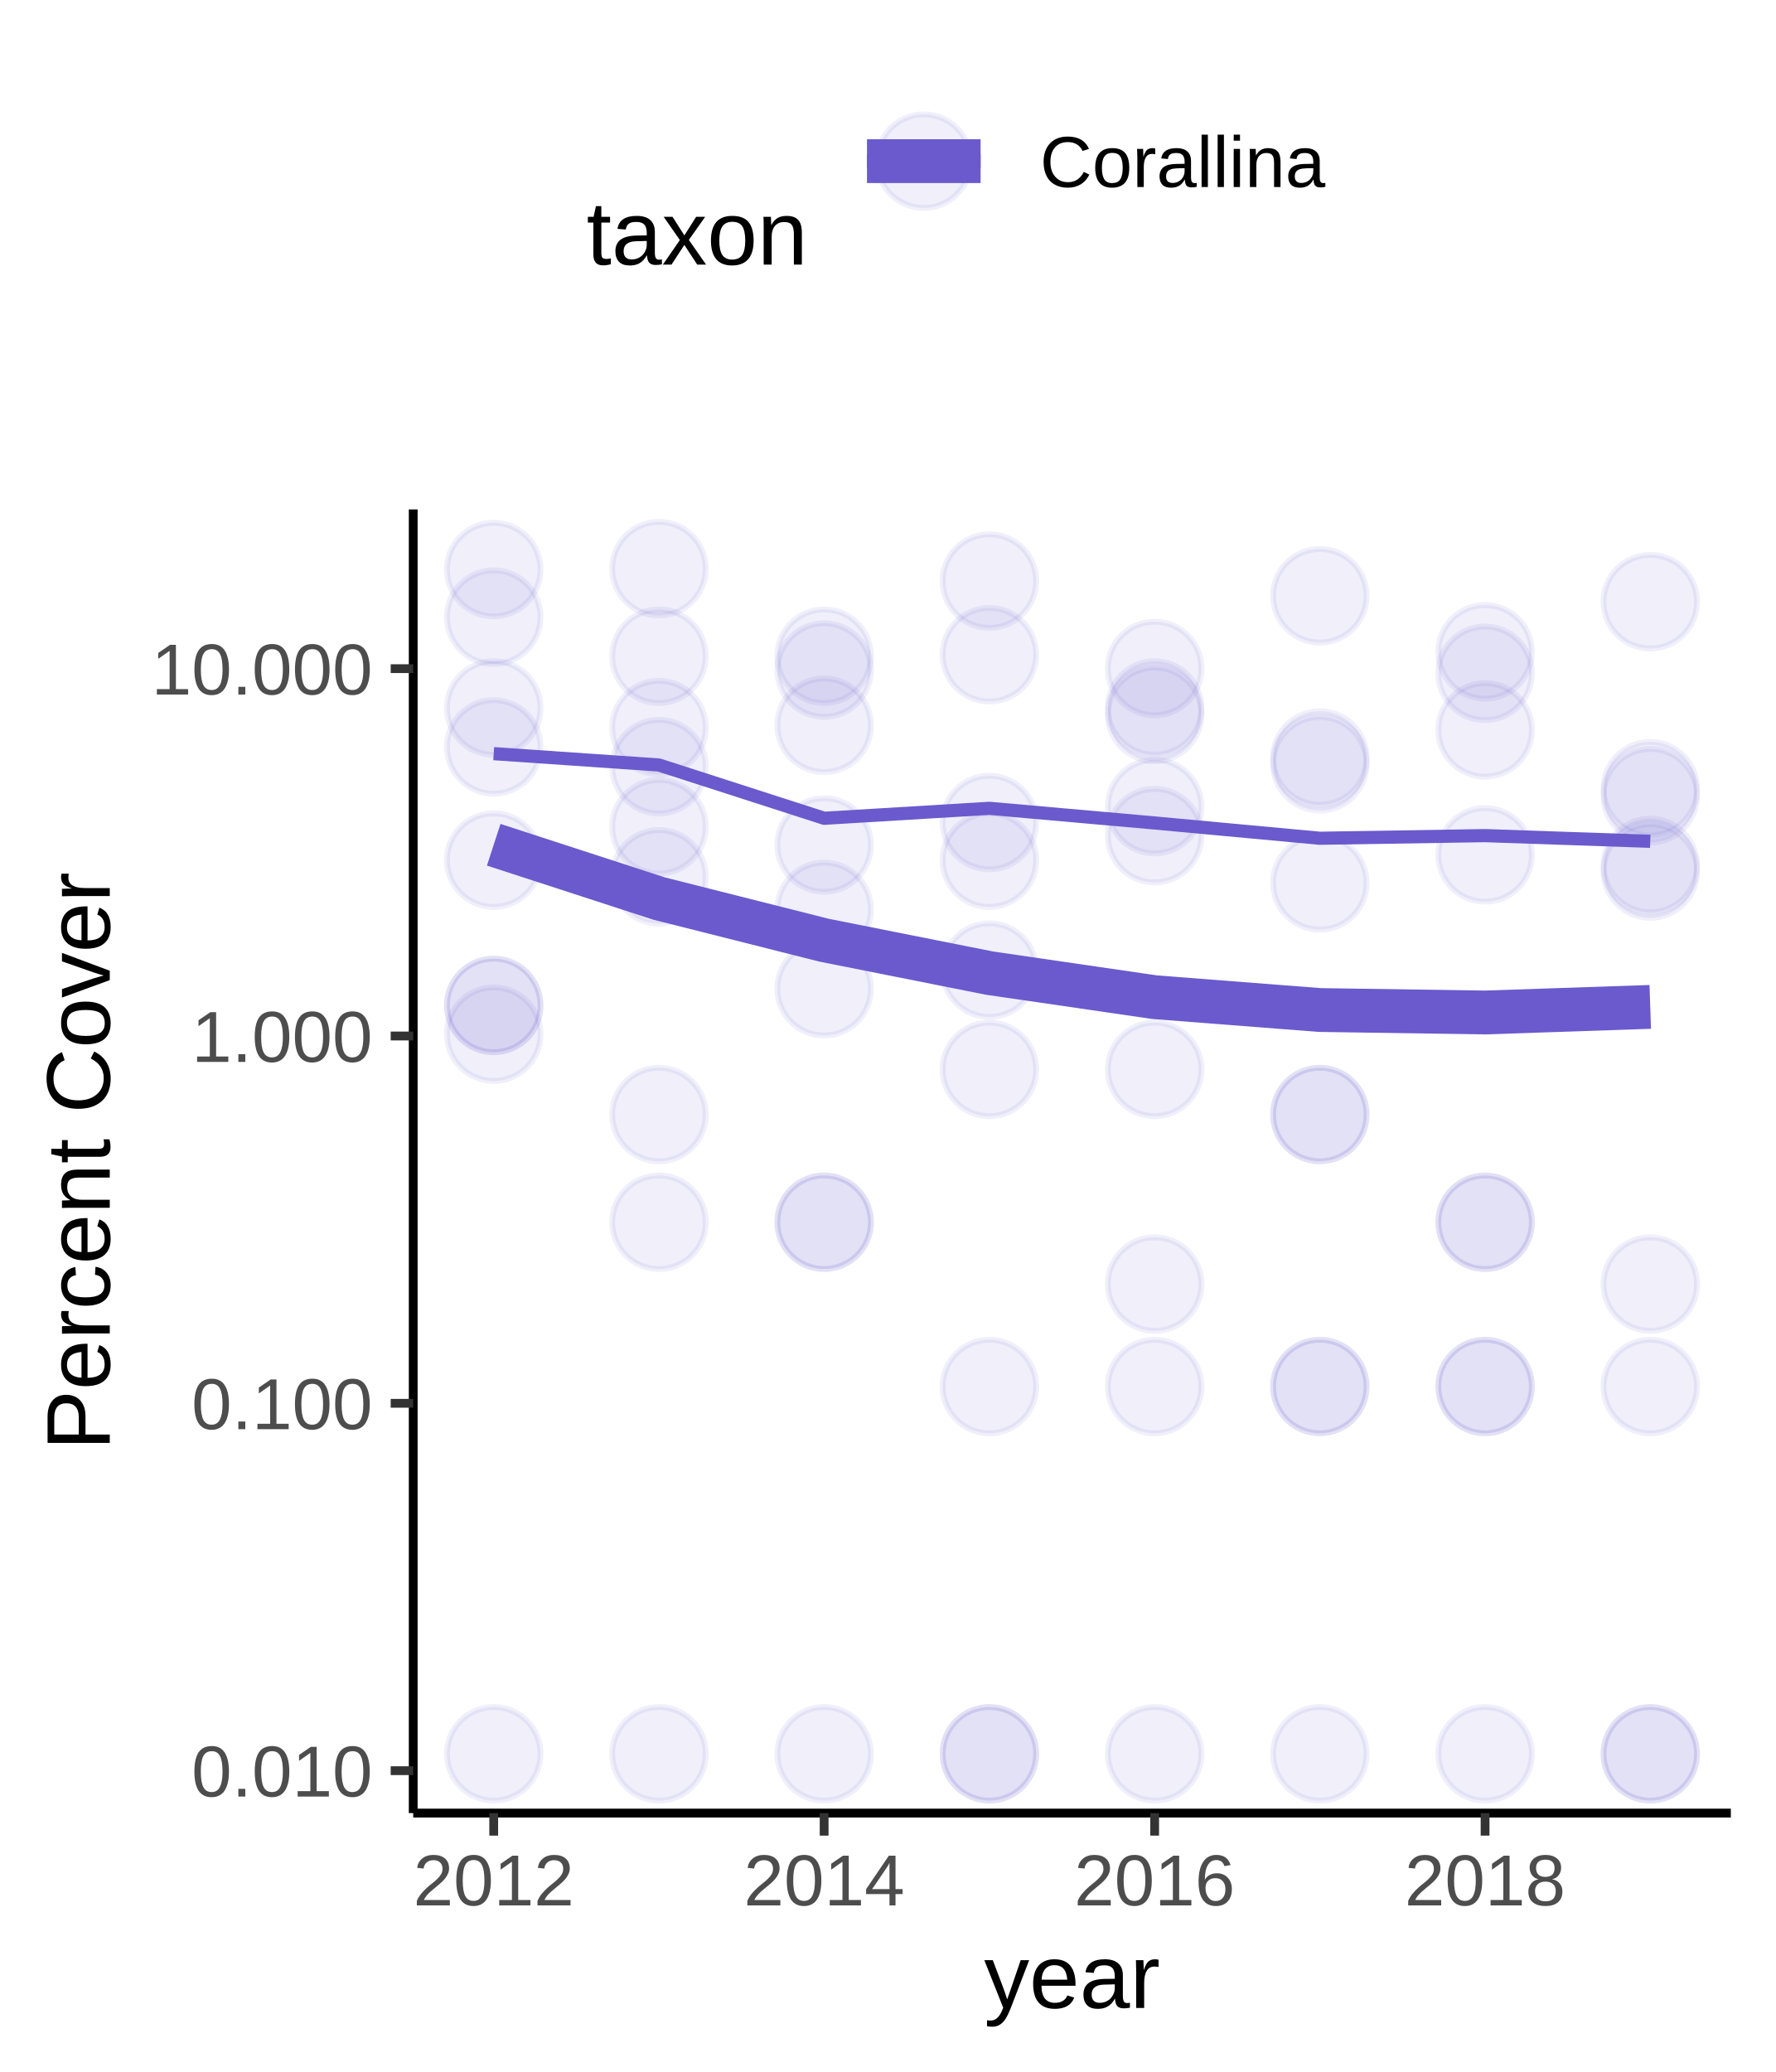
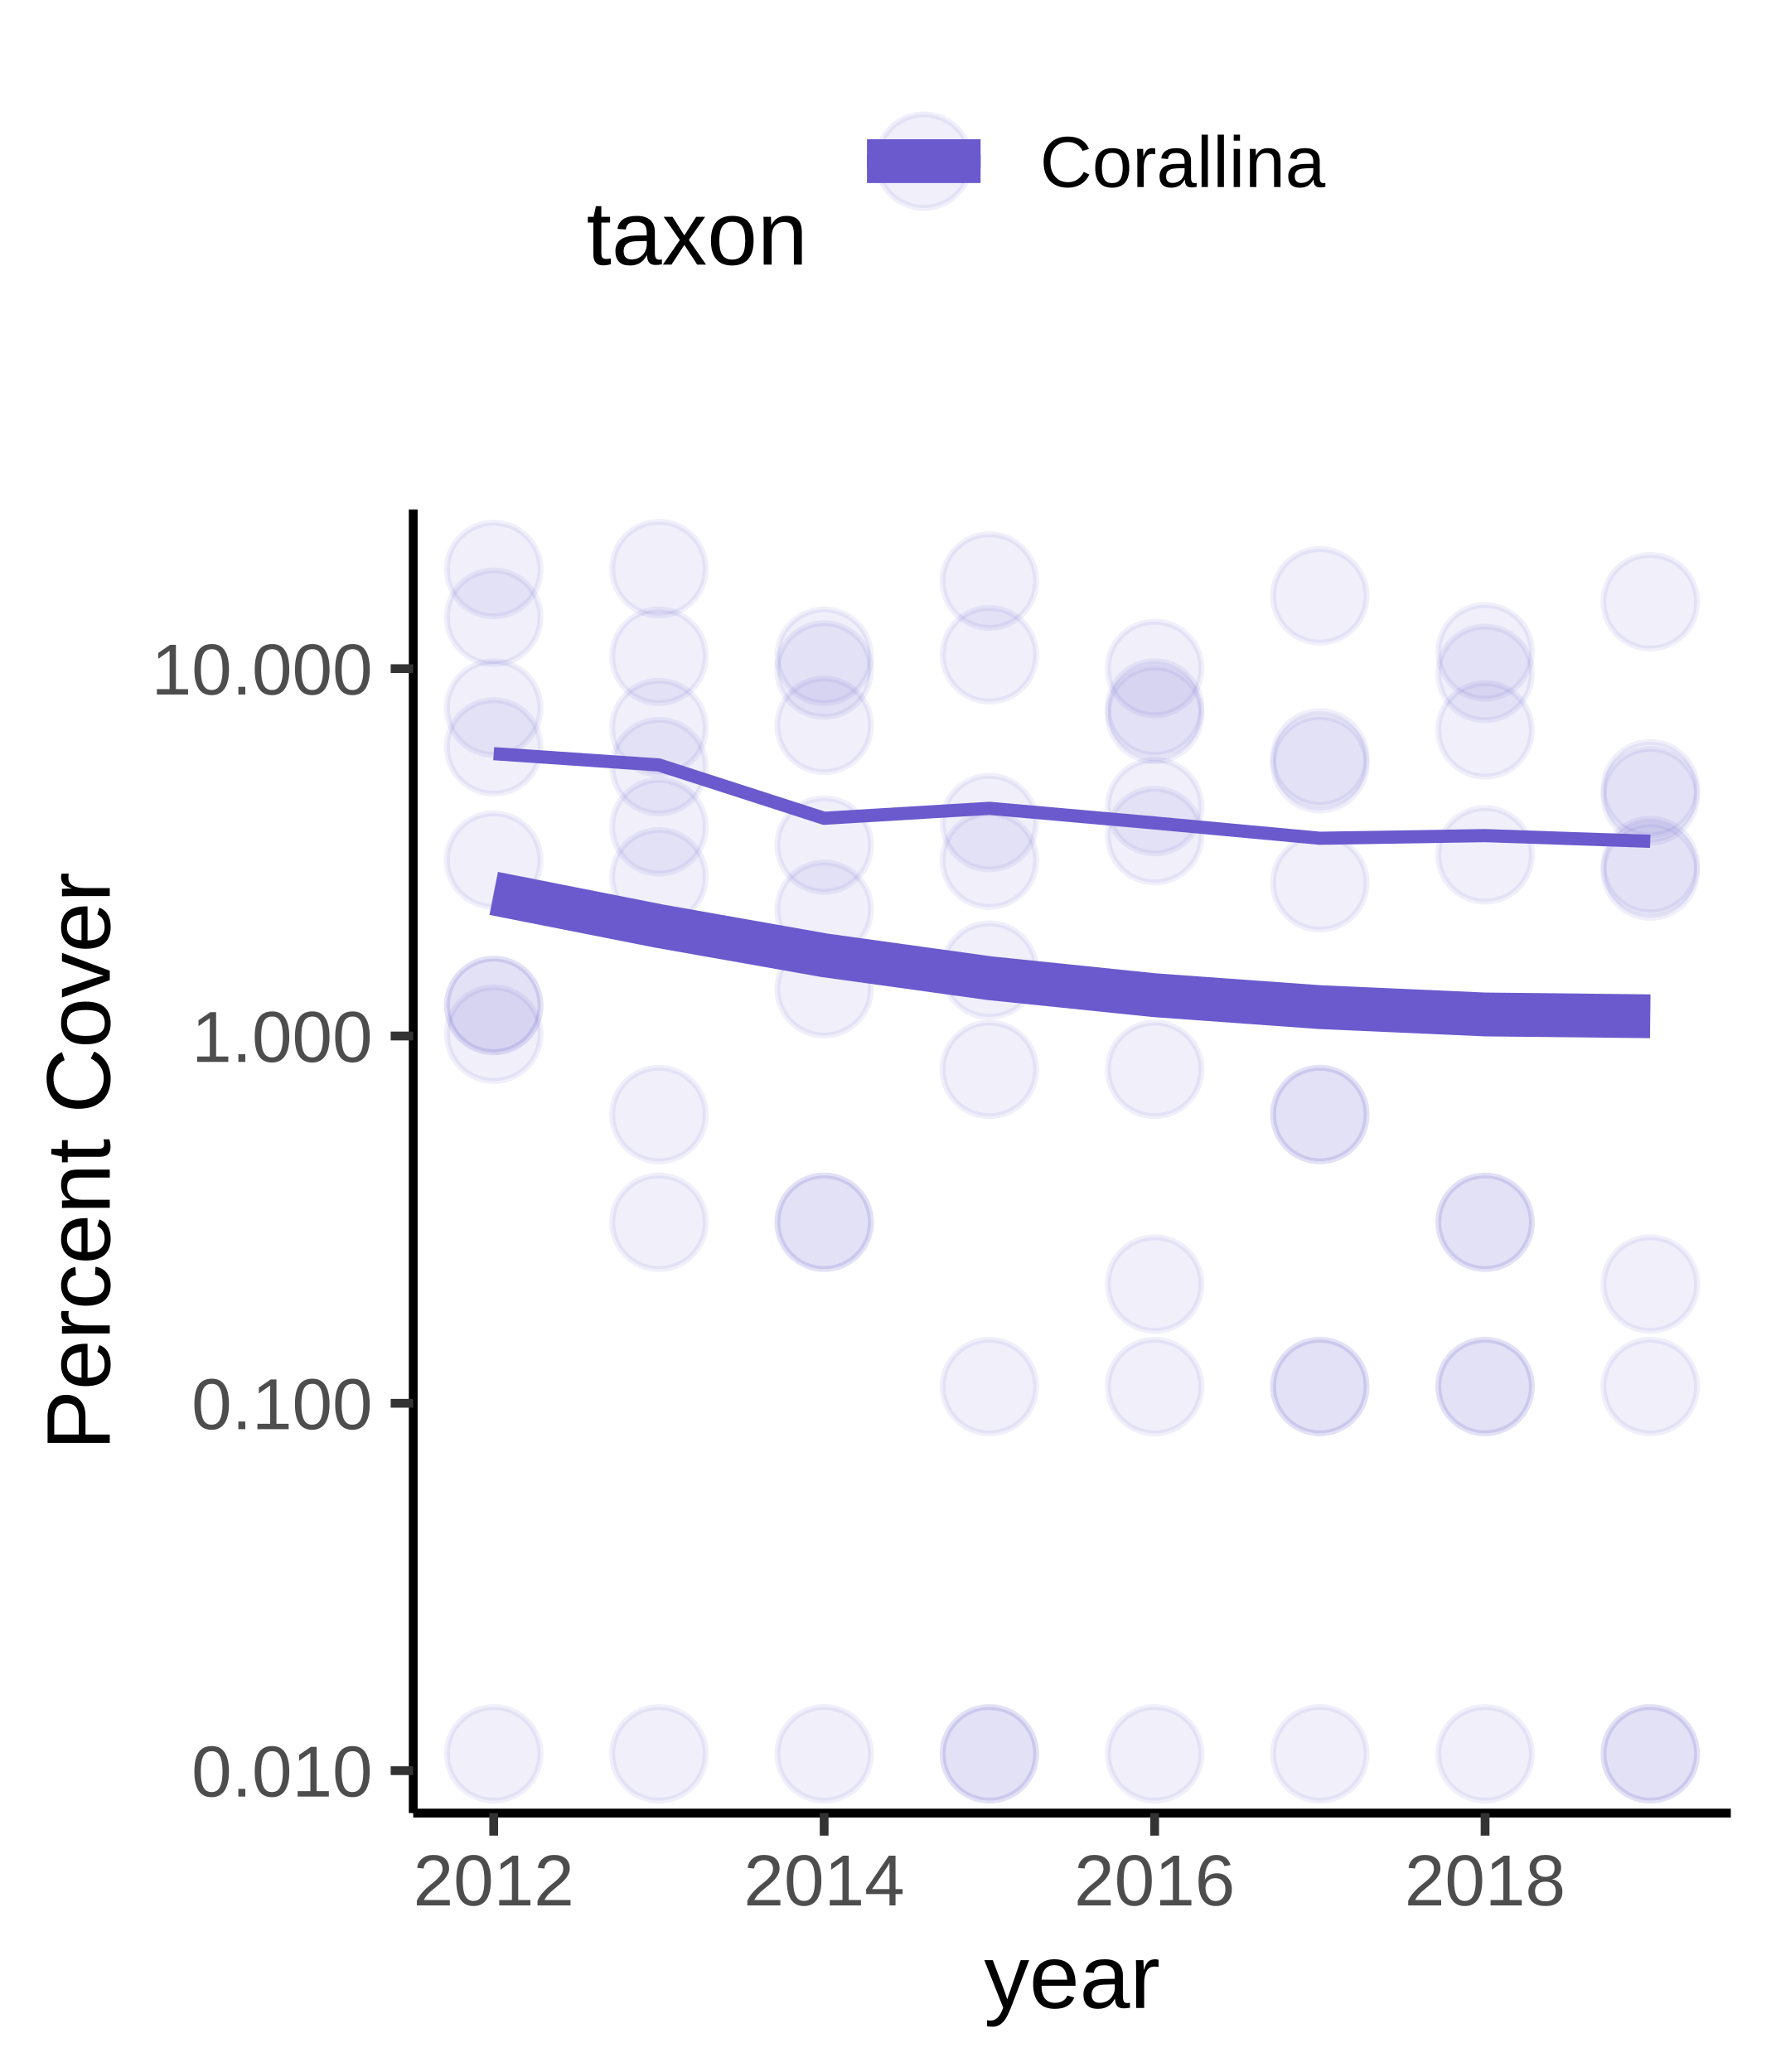
<svg xmlns="http://www.w3.org/2000/svg" viewBox="0 0 216.00 252.00">
  <defs>
    <style type="text/css">
    line, polyline, polygon, path, rect, circle {
      fill: none;
      stroke: #000000;
      stroke-linecap: round;
      stroke-linejoin: round;
      stroke-miterlimit: 10.00;
    }
  </style>
  </defs>
  <rect width="100%" height="100%" style="stroke: none; fill: #FFFFFF;" />
  <rect x="-0" y="-0" width="216.00" height="252.00" style="stroke-width: 1.07; stroke: #FFFFFF; fill: #FFFFFF;" />
  <defs>
    <clipPath id="cpNTAuMjZ8MjEwLjUyfDIyMC41MXw2MS45Ng==">
      <rect x="50.26" y="61.96" width="160.27" height="158.55" />
    </clipPath>
  </defs>
  <rect x="50.26" y="61.96" width="160.27" height="158.55" style="stroke-width: 1.07; stroke: none; fill: #FFFFFF;" clip-path="url(#cpNTAuMjZ8MjEwLjUyfDIyMC41MXw2MS45Ng==)" />
-   <polyline points="60.05,102.74 80.15,109.28 100.24,114.35 120.34,118.35 140.44,121.28 160.53,122.84 180.63,123.14 200.72,122.46 " style="stroke-width: 5.33; stroke: #6A5ACD; stroke-linecap: butt;" clip-path="url(#cpNTAuMjZ8MjEwLjUyfDIyMC41MXw2MS45Ng==)" />
+   <polyline points="60.05,108.66 80.15,112.63 100.24,116.18 120.34,118.97 140.44,121.04 160.53,122.49 180.63,123.38 200.72,123.60 " style="stroke-width: 5.33; stroke: #6A5ACD; stroke-linecap: butt;" clip-path="url(#cpNTAuMjZ8MjEwLjUyfDIyMC41MXw2MS45Ng==)" />
  <circle cx="60.05" cy="122.28" r="5.69" style="stroke-width: 0.71; stroke: #6A5ACD; stroke-opacity: 0.10; fill: #6A5ACD; fill-opacity: 0.10;" clip-path="url(#cpNTAuMjZ8MjEwLjUyfDIyMC41MXw2MS45Ng==)" />
  <circle cx="60.05" cy="122.28" r="5.69" style="stroke-width: 0.71; stroke: #6A5ACD; stroke-opacity: 0.10; fill: #6A5ACD; fill-opacity: 0.10;" clip-path="url(#cpNTAuMjZ8MjEwLjUyfDIyMC41MXw2MS45Ng==)" />
  <circle cx="60.05" cy="90.84" r="5.69" style="stroke-width: 0.71; stroke: #6A5ACD; stroke-opacity: 0.10; fill: #6A5ACD; fill-opacity: 0.10;" clip-path="url(#cpNTAuMjZ8MjEwLjUyfDIyMC41MXw2MS45Ng==)" />
  <circle cx="60.05" cy="213.30" r="5.69" style="stroke-width: 0.71; stroke: #6A5ACD; stroke-opacity: 0.10; fill: #6A5ACD; fill-opacity: 0.10;" clip-path="url(#cpNTAuMjZ8MjEwLjUyfDIyMC41MXw2MS45Ng==)" />
  <circle cx="60.05" cy="86.11" r="5.69" style="stroke-width: 0.71; stroke: #6A5ACD; stroke-opacity: 0.10; fill: #6A5ACD; fill-opacity: 0.10;" clip-path="url(#cpNTAuMjZ8MjEwLjUyfDIyMC41MXw2MS45Ng==)" />
  <circle cx="60.05" cy="125.78" r="5.69" style="stroke-width: 0.71; stroke: #6A5ACD; stroke-opacity: 0.10; fill: #6A5ACD; fill-opacity: 0.10;" clip-path="url(#cpNTAuMjZ8MjEwLjUyfDIyMC41MXw2MS45Ng==)" />
  <circle cx="60.05" cy="104.61" r="5.69" style="stroke-width: 0.71; stroke: #6A5ACD; stroke-opacity: 0.10; fill: #6A5ACD; fill-opacity: 0.10;" clip-path="url(#cpNTAuMjZ8MjEwLjUyfDIyMC41MXw2MS45Ng==)" />
  <circle cx="60.05" cy="69.27" r="5.69" style="stroke-width: 0.71; stroke: #6A5ACD; stroke-opacity: 0.10; fill: #6A5ACD; fill-opacity: 0.10;" clip-path="url(#cpNTAuMjZ8MjEwLjUyfDIyMC41MXw2MS45Ng==)" />
  <circle cx="60.05" cy="75.06" r="5.69" style="stroke-width: 0.71; stroke: #6A5ACD; stroke-opacity: 0.10; fill: #6A5ACD; fill-opacity: 0.10;" clip-path="url(#cpNTAuMjZ8MjEwLjUyfDIyMC41MXw2MS45Ng==)" />
  <circle cx="80.15" cy="135.55" r="5.69" style="stroke-width: 0.71; stroke: #6A5ACD; stroke-opacity: 0.10; fill: #6A5ACD; fill-opacity: 0.10;" clip-path="url(#cpNTAuMjZ8MjEwLjUyfDIyMC41MXw2MS45Ng==)" />
  <circle cx="80.15" cy="100.55" r="5.69" style="stroke-width: 0.71; stroke: #6A5ACD; stroke-opacity: 0.10; fill: #6A5ACD; fill-opacity: 0.10;" clip-path="url(#cpNTAuMjZ8MjEwLjUyfDIyMC41MXw2MS45Ng==)" />
  <circle cx="80.15" cy="88.49" r="5.69" style="stroke-width: 0.71; stroke: #6A5ACD; stroke-opacity: 0.10; fill: #6A5ACD; fill-opacity: 0.10;" clip-path="url(#cpNTAuMjZ8MjEwLjUyfDIyMC41MXw2MS45Ng==)" />
  <circle cx="80.15" cy="213.30" r="5.69" style="stroke-width: 0.71; stroke: #6A5ACD; stroke-opacity: 0.10; fill: #6A5ACD; fill-opacity: 0.10;" clip-path="url(#cpNTAuMjZ8MjEwLjUyfDIyMC41MXw2MS45Ng==)" />
  <circle cx="80.15" cy="93.24" r="5.69" style="stroke-width: 0.71; stroke: #6A5ACD; stroke-opacity: 0.10; fill: #6A5ACD; fill-opacity: 0.10;" clip-path="url(#cpNTAuMjZ8MjEwLjUyfDIyMC41MXw2MS45Ng==)" />
  <circle cx="80.15" cy="148.65" r="5.69" style="stroke-width: 0.71; stroke: #6A5ACD; stroke-opacity: 0.10; fill: #6A5ACD; fill-opacity: 0.10;" clip-path="url(#cpNTAuMjZ8MjEwLjUyfDIyMC41MXw2MS45Ng==)" />
  <circle cx="80.15" cy="106.64" r="5.69" style="stroke-width: 0.71; stroke: #6A5ACD; stroke-opacity: 0.10; fill: #6A5ACD; fill-opacity: 0.10;" clip-path="url(#cpNTAuMjZ8MjEwLjUyfDIyMC41MXw2MS45Ng==)" />
  <circle cx="80.15" cy="69.16" r="5.69" style="stroke-width: 0.71; stroke: #6A5ACD; stroke-opacity: 0.10; fill: #6A5ACD; fill-opacity: 0.10;" clip-path="url(#cpNTAuMjZ8MjEwLjUyfDIyMC41MXw2MS45Ng==)" />
  <circle cx="80.15" cy="79.81" r="5.69" style="stroke-width: 0.71; stroke: #6A5ACD; stroke-opacity: 0.10; fill: #6A5ACD; fill-opacity: 0.10;" clip-path="url(#cpNTAuMjZ8MjEwLjUyfDIyMC41MXw2MS45Ng==)" />
  <circle cx="100.24" cy="148.65" r="5.69" style="stroke-width: 0.71; stroke: #6A5ACD; stroke-opacity: 0.10; fill: #6A5ACD; fill-opacity: 0.10;" clip-path="url(#cpNTAuMjZ8MjEwLjUyfDIyMC41MXw2MS45Ng==)" />
  <circle cx="100.24" cy="102.77" r="5.69" style="stroke-width: 0.71; stroke: #6A5ACD; stroke-opacity: 0.10; fill: #6A5ACD; fill-opacity: 0.10;" clip-path="url(#cpNTAuMjZ8MjEwLjUyfDIyMC41MXw2MS45Ng==)" />
  <circle cx="100.24" cy="88.21" r="5.69" style="stroke-width: 0.71; stroke: #6A5ACD; stroke-opacity: 0.10; fill: #6A5ACD; fill-opacity: 0.10;" clip-path="url(#cpNTAuMjZ8MjEwLjUyfDIyMC41MXw2MS45Ng==)" />
  <circle cx="100.24" cy="213.30" r="5.69" style="stroke-width: 0.71; stroke: #6A5ACD; stroke-opacity: 0.10; fill: #6A5ACD; fill-opacity: 0.10;" clip-path="url(#cpNTAuMjZ8MjEwLjUyfDIyMC41MXw2MS45Ng==)" />
  <circle cx="100.24" cy="120.25" r="5.69" style="stroke-width: 0.71; stroke: #6A5ACD; stroke-opacity: 0.10; fill: #6A5ACD; fill-opacity: 0.10;" clip-path="url(#cpNTAuMjZ8MjEwLjUyfDIyMC41MXw2MS45Ng==)" />
  <circle cx="100.24" cy="148.65" r="5.69" style="stroke-width: 0.71; stroke: #6A5ACD; stroke-opacity: 0.10; fill: #6A5ACD; fill-opacity: 0.10;" clip-path="url(#cpNTAuMjZ8MjEwLjUyfDIyMC41MXw2MS45Ng==)" />
  <circle cx="100.24" cy="110.60" r="5.69" style="stroke-width: 0.71; stroke: #6A5ACD; stroke-opacity: 0.10; fill: #6A5ACD; fill-opacity: 0.10;" clip-path="url(#cpNTAuMjZ8MjEwLjUyfDIyMC41MXw2MS45Ng==)" />
  <circle cx="100.24" cy="79.81" r="5.69" style="stroke-width: 0.71; stroke: #6A5ACD; stroke-opacity: 0.10; fill: #6A5ACD; fill-opacity: 0.10;" clip-path="url(#cpNTAuMjZ8MjEwLjUyfDIyMC41MXw2MS45Ng==)" />
  <circle cx="100.24" cy="81.49" r="5.69" style="stroke-width: 0.71; stroke: #6A5ACD; stroke-opacity: 0.10; fill: #6A5ACD; fill-opacity: 0.10;" clip-path="url(#cpNTAuMjZ8MjEwLjUyfDIyMC41MXw2MS45Ng==)" />
  <circle cx="120.34" cy="130.06" r="5.69" style="stroke-width: 0.71; stroke: #6A5ACD; stroke-opacity: 0.10; fill: #6A5ACD; fill-opacity: 0.10;" clip-path="url(#cpNTAuMjZ8MjEwLjUyfDIyMC41MXw2MS45Ng==)" />
  <circle cx="120.34" cy="117.99" r="5.69" style="stroke-width: 0.71; stroke: #6A5ACD; stroke-opacity: 0.10; fill: #6A5ACD; fill-opacity: 0.10;" clip-path="url(#cpNTAuMjZ8MjEwLjUyfDIyMC41MXw2MS45Ng==)" />
  <circle cx="120.34" cy="100.04" r="5.69" style="stroke-width: 0.71; stroke: #6A5ACD; stroke-opacity: 0.10; fill: #6A5ACD; fill-opacity: 0.10;" clip-path="url(#cpNTAuMjZ8MjEwLjUyfDIyMC41MXw2MS45Ng==)" />
  <circle cx="120.34" cy="213.30" r="5.69" style="stroke-width: 0.71; stroke: #6A5ACD; stroke-opacity: 0.10; fill: #6A5ACD; fill-opacity: 0.10;" clip-path="url(#cpNTAuMjZ8MjEwLjUyfDIyMC41MXw2MS45Ng==)" />
  <circle cx="120.34" cy="104.61" r="5.69" style="stroke-width: 0.71; stroke: #6A5ACD; stroke-opacity: 0.10; fill: #6A5ACD; fill-opacity: 0.10;" clip-path="url(#cpNTAuMjZ8MjEwLjUyfDIyMC41MXw2MS45Ng==)" />
  <circle cx="120.34" cy="168.63" r="5.69" style="stroke-width: 0.71; stroke: #6A5ACD; stroke-opacity: 0.10; fill: #6A5ACD; fill-opacity: 0.10;" clip-path="url(#cpNTAuMjZ8MjEwLjUyfDIyMC41MXw2MS45Ng==)" />
  <circle cx="120.34" cy="213.30" r="5.69" style="stroke-width: 0.71; stroke: #6A5ACD; stroke-opacity: 0.10; fill: #6A5ACD; fill-opacity: 0.10;" clip-path="url(#cpNTAuMjZ8MjEwLjUyfDIyMC41MXw2MS45Ng==)" />
  <circle cx="120.34" cy="70.67" r="5.69" style="stroke-width: 0.71; stroke: #6A5ACD; stroke-opacity: 0.10; fill: #6A5ACD; fill-opacity: 0.10;" clip-path="url(#cpNTAuMjZ8MjEwLjUyfDIyMC41MXw2MS45Ng==)" />
  <circle cx="120.34" cy="79.63" r="5.69" style="stroke-width: 0.71; stroke: #6A5ACD; stroke-opacity: 0.10; fill: #6A5ACD; fill-opacity: 0.10;" clip-path="url(#cpNTAuMjZ8MjEwLjUyfDIyMC41MXw2MS45Ng==)" />
  <circle cx="140.44" cy="168.63" r="5.69" style="stroke-width: 0.71; stroke: #6A5ACD; stroke-opacity: 0.10; fill: #6A5ACD; fill-opacity: 0.10;" clip-path="url(#cpNTAuMjZ8MjEwLjUyfDIyMC41MXw2MS45Ng==)" />
  <circle cx="140.44" cy="101.63" r="5.69" style="stroke-width: 0.71; stroke: #6A5ACD; stroke-opacity: 0.10; fill: #6A5ACD; fill-opacity: 0.10;" clip-path="url(#cpNTAuMjZ8MjEwLjUyfDIyMC41MXw2MS45Ng==)" />
  <circle cx="140.44" cy="86.87" r="5.69" style="stroke-width: 0.71; stroke: #6A5ACD; stroke-opacity: 0.10; fill: #6A5ACD; fill-opacity: 0.10;" clip-path="url(#cpNTAuMjZ8MjEwLjUyfDIyMC41MXw2MS45Ng==)" />
  <circle cx="140.44" cy="213.30" r="5.69" style="stroke-width: 0.71; stroke: #6A5ACD; stroke-opacity: 0.10; fill: #6A5ACD; fill-opacity: 0.10;" clip-path="url(#cpNTAuMjZ8MjEwLjUyfDIyMC41MXw2MS45Ng==)" />
  <circle cx="140.44" cy="98.10" r="5.69" style="stroke-width: 0.71; stroke: #6A5ACD; stroke-opacity: 0.10; fill: #6A5ACD; fill-opacity: 0.10;" clip-path="url(#cpNTAuMjZ8MjEwLjUyfDIyMC41MXw2MS45Ng==)" />
  <circle cx="140.44" cy="130.06" r="5.69" style="stroke-width: 0.71; stroke: #6A5ACD; stroke-opacity: 0.10; fill: #6A5ACD; fill-opacity: 0.10;" clip-path="url(#cpNTAuMjZ8MjEwLjUyfDIyMC41MXw2MS45Ng==)" />
  <circle cx="140.44" cy="156.17" r="5.69" style="stroke-width: 0.71; stroke: #6A5ACD; stroke-opacity: 0.10; fill: #6A5ACD; fill-opacity: 0.10;" clip-path="url(#cpNTAuMjZ8MjEwLjUyfDIyMC41MXw2MS45Ng==)" />
  <circle cx="140.44" cy="81.30" r="5.69" style="stroke-width: 0.71; stroke: #6A5ACD; stroke-opacity: 0.10; fill: #6A5ACD; fill-opacity: 0.10;" clip-path="url(#cpNTAuMjZ8MjEwLjUyfDIyMC41MXw2MS45Ng==)" />
  <circle cx="140.44" cy="86.11" r="5.69" style="stroke-width: 0.71; stroke: #6A5ACD; stroke-opacity: 0.10; fill: #6A5ACD; fill-opacity: 0.10;" clip-path="url(#cpNTAuMjZ8MjEwLjUyfDIyMC41MXw2MS45Ng==)" />
  <circle cx="160.53" cy="135.55" r="5.69" style="stroke-width: 0.71; stroke: #6A5ACD; stroke-opacity: 0.10; fill: #6A5ACD; fill-opacity: 0.10;" clip-path="url(#cpNTAuMjZ8MjEwLjUyfDIyMC41MXw2MS45Ng==)" />
  <circle cx="160.53" cy="135.55" r="5.69" style="stroke-width: 0.71; stroke: #6A5ACD; stroke-opacity: 0.10; fill: #6A5ACD; fill-opacity: 0.10;" clip-path="url(#cpNTAuMjZ8MjEwLjUyfDIyMC41MXw2MS45Ng==)" />
  <circle cx="160.53" cy="92.19" r="5.69" style="stroke-width: 0.71; stroke: #6A5ACD; stroke-opacity: 0.10; fill: #6A5ACD; fill-opacity: 0.10;" clip-path="url(#cpNTAuMjZ8MjEwLjUyfDIyMC41MXw2MS45Ng==)" />
  <circle cx="160.53" cy="213.30" r="5.69" style="stroke-width: 0.71; stroke: #6A5ACD; stroke-opacity: 0.10; fill: #6A5ACD; fill-opacity: 0.10;" clip-path="url(#cpNTAuMjZ8MjEwLjUyfDIyMC41MXw2MS45Ng==)" />
  <circle cx="160.53" cy="107.37" r="5.69" style="stroke-width: 0.71; stroke: #6A5ACD; stroke-opacity: 0.10; fill: #6A5ACD; fill-opacity: 0.10;" clip-path="url(#cpNTAuMjZ8MjEwLjUyfDIyMC41MXw2MS45Ng==)" />
  <circle cx="160.53" cy="168.63" r="5.69" style="stroke-width: 0.71; stroke: #6A5ACD; stroke-opacity: 0.10; fill: #6A5ACD; fill-opacity: 0.10;" clip-path="url(#cpNTAuMjZ8MjEwLjUyfDIyMC41MXw2MS45Ng==)" />
  <circle cx="160.53" cy="168.63" r="5.69" style="stroke-width: 0.71; stroke: #6A5ACD; stroke-opacity: 0.10; fill: #6A5ACD; fill-opacity: 0.10;" clip-path="url(#cpNTAuMjZ8MjEwLjUyfDIyMC41MXw2MS45Ng==)" />
  <circle cx="160.53" cy="72.46" r="5.69" style="stroke-width: 0.71; stroke: #6A5ACD; stroke-opacity: 0.10; fill: #6A5ACD; fill-opacity: 0.10;" clip-path="url(#cpNTAuMjZ8MjEwLjUyfDIyMC41MXw2MS45Ng==)" />
  <circle cx="160.53" cy="92.88" r="5.69" style="stroke-width: 0.71; stroke: #6A5ACD; stroke-opacity: 0.10; fill: #6A5ACD; fill-opacity: 0.10;" clip-path="url(#cpNTAuMjZ8MjEwLjUyfDIyMC41MXw2MS45Ng==)" />
  <circle cx="180.63" cy="168.63" r="5.69" style="stroke-width: 0.71; stroke: #6A5ACD; stroke-opacity: 0.10; fill: #6A5ACD; fill-opacity: 0.10;" clip-path="url(#cpNTAuMjZ8MjEwLjUyfDIyMC41MXw2MS45Ng==)" />
  <circle cx="180.63" cy="148.65" r="5.69" style="stroke-width: 0.71; stroke: #6A5ACD; stroke-opacity: 0.10; fill: #6A5ACD; fill-opacity: 0.10;" clip-path="url(#cpNTAuMjZ8MjEwLjUyfDIyMC41MXw2MS45Ng==)" />
  <circle cx="180.63" cy="81.89" r="5.69" style="stroke-width: 0.71; stroke: #6A5ACD; stroke-opacity: 0.10; fill: #6A5ACD; fill-opacity: 0.10;" clip-path="url(#cpNTAuMjZ8MjEwLjUyfDIyMC41MXw2MS45Ng==)" />
  <circle cx="180.63" cy="213.30" r="5.69" style="stroke-width: 0.71; stroke: #6A5ACD; stroke-opacity: 0.10; fill: #6A5ACD; fill-opacity: 0.10;" clip-path="url(#cpNTAuMjZ8MjEwLjUyfDIyMC41MXw2MS45Ng==)" />
  <circle cx="180.63" cy="88.77" r="5.69" style="stroke-width: 0.71; stroke: #6A5ACD; stroke-opacity: 0.10; fill: #6A5ACD; fill-opacity: 0.10;" clip-path="url(#cpNTAuMjZ8MjEwLjUyfDIyMC41MXw2MS45Ng==)" />
  <circle cx="180.63" cy="148.65" r="5.69" style="stroke-width: 0.71; stroke: #6A5ACD; stroke-opacity: 0.10; fill: #6A5ACD; fill-opacity: 0.10;" clip-path="url(#cpNTAuMjZ8MjEwLjUyfDIyMC41MXw2MS45Ng==)" />
  <circle cx="180.63" cy="168.63" r="5.69" style="stroke-width: 0.71; stroke: #6A5ACD; stroke-opacity: 0.10; fill: #6A5ACD; fill-opacity: 0.10;" clip-path="url(#cpNTAuMjZ8MjEwLjUyfDIyMC41MXw2MS45Ng==)" />
  <circle cx="180.63" cy="79.28" r="5.69" style="stroke-width: 0.71; stroke: #6A5ACD; stroke-opacity: 0.10; fill: #6A5ACD; fill-opacity: 0.10;" clip-path="url(#cpNTAuMjZ8MjEwLjUyfDIyMC41MXw2MS45Ng==)" />
  <circle cx="180.63" cy="103.97" r="5.69" style="stroke-width: 0.71; stroke: #6A5ACD; stroke-opacity: 0.10; fill: #6A5ACD; fill-opacity: 0.10;" clip-path="url(#cpNTAuMjZ8MjEwLjUyfDIyMC41MXw2MS45Ng==)" />
  <circle cx="200.72" cy="156.17" r="5.69" style="stroke-width: 0.71; stroke: #6A5ACD; stroke-opacity: 0.10; fill: #6A5ACD; fill-opacity: 0.10;" clip-path="url(#cpNTAuMjZ8MjEwLjUyfDIyMC41MXw2MS45Ng==)" />
  <circle cx="200.72" cy="105.94" r="5.69" style="stroke-width: 0.71; stroke: #6A5ACD; stroke-opacity: 0.10; fill: #6A5ACD; fill-opacity: 0.10;" clip-path="url(#cpNTAuMjZ8MjEwLjUyfDIyMC41MXw2MS45Ng==)" />
  <circle cx="200.72" cy="96.77" r="5.69" style="stroke-width: 0.71; stroke: #6A5ACD; stroke-opacity: 0.10; fill: #6A5ACD; fill-opacity: 0.10;" clip-path="url(#cpNTAuMjZ8MjEwLjUyfDIyMC41MXw2MS45Ng==)" />
  <circle cx="200.72" cy="213.30" r="5.69" style="stroke-width: 0.71; stroke: #6A5ACD; stroke-opacity: 0.10; fill: #6A5ACD; fill-opacity: 0.10;" clip-path="url(#cpNTAuMjZ8MjEwLjUyfDIyMC41MXw2MS45Ng==)" />
  <circle cx="200.72" cy="105.26" r="5.69" style="stroke-width: 0.71; stroke: #6A5ACD; stroke-opacity: 0.10; fill: #6A5ACD; fill-opacity: 0.10;" clip-path="url(#cpNTAuMjZ8MjEwLjUyfDIyMC41MXw2MS45Ng==)" />
  <circle cx="200.72" cy="168.63" r="5.69" style="stroke-width: 0.71; stroke: #6A5ACD; stroke-opacity: 0.10; fill: #6A5ACD; fill-opacity: 0.10;" clip-path="url(#cpNTAuMjZ8MjEwLjUyfDIyMC41MXw2MS45Ng==)" />
  <circle cx="200.72" cy="213.30" r="5.69" style="stroke-width: 0.71; stroke: #6A5ACD; stroke-opacity: 0.10; fill: #6A5ACD; fill-opacity: 0.10;" clip-path="url(#cpNTAuMjZ8MjEwLjUyfDIyMC41MXw2MS45Ng==)" />
  <circle cx="200.72" cy="73.18" r="5.69" style="stroke-width: 0.71; stroke: #6A5ACD; stroke-opacity: 0.10; fill: #6A5ACD; fill-opacity: 0.10;" clip-path="url(#cpNTAuMjZ8MjEwLjUyfDIyMC41MXw2MS45Ng==)" />
  <circle cx="200.72" cy="95.92" r="5.69" style="stroke-width: 0.71; stroke: #6A5ACD; stroke-opacity: 0.10; fill: #6A5ACD; fill-opacity: 0.10;" clip-path="url(#cpNTAuMjZ8MjEwLjUyfDIyMC41MXw2MS45Ng==)" />
  <polyline points="60.05,91.66 80.15,93.04 100.24,99.52 120.34,98.31 140.44,100.09 160.53,101.95 180.63,101.63 200.72,102.32 " style="stroke-width: 1.60; stroke: #6A5ACD; stroke-linecap: butt;" clip-path="url(#cpNTAuMjZ8MjEwLjUyfDIyMC41MXw2MS45Ng==)" />
  <defs>
    <clipPath id="cpMC4wMHwyMTYuMDB8MjUyLjAwfDAuMDA=">
      <rect x="0.00" y="0.00" width="216.00" height="252.00" />
    </clipPath>
  </defs>
  <polyline points="50.26,220.51 50.26,61.96 " style="stroke-width: 1.07; stroke-linecap: butt;" clip-path="url(#cpMC4wMHwyMTYuMDB8MjUyLjAwfDAuMDA=)" />
  <g clip-path="url(#cpMC4wMHwyMTYuMDB8MjUyLjAwfDAuMDA=)">
    <text x="23.30" y="218.50" style="font-size: 8.80px; fill: #4D4D4D; font-family: Arial;" textLength="22.02px" lengthAdjust="spacingAndGlyphs">0.010</text>
  </g>
  <g clip-path="url(#cpMC4wMHwyMTYuMDB8MjUyLjAwfDAuMDA=)">
    <text x="23.30" y="173.82" style="font-size: 8.80px; fill: #4D4D4D; font-family: Arial;" textLength="22.02px" lengthAdjust="spacingAndGlyphs">0.100</text>
  </g>
  <g clip-path="url(#cpMC4wMHwyMTYuMDB8MjUyLjAwfDAuMDA=)">
    <text x="23.30" y="129.15" style="font-size: 8.80px; fill: #4D4D4D; font-family: Arial;" textLength="22.02px" lengthAdjust="spacingAndGlyphs">1.000</text>
  </g>
  <g clip-path="url(#cpMC4wMHwyMTYuMDB8MjUyLjAwfDAuMDA=)">
    <text x="18.41" y="84.47" style="font-size: 8.80px; fill: #4D4D4D; font-family: Arial;" textLength="26.92px" lengthAdjust="spacingAndGlyphs">10.000</text>
  </g>
  <polyline points="47.52,215.35 50.26,215.35 " style="stroke-width: 1.07; stroke: #333333; stroke-linecap: butt;" clip-path="url(#cpMC4wMHwyMTYuMDB8MjUyLjAwfDAuMDA=)" />
  <polyline points="47.52,170.67 50.26,170.67 " style="stroke-width: 1.07; stroke: #333333; stroke-linecap: butt;" clip-path="url(#cpMC4wMHwyMTYuMDB8MjUyLjAwfDAuMDA=)" />
  <polyline points="47.52,126.00 50.26,126.00 " style="stroke-width: 1.07; stroke: #333333; stroke-linecap: butt;" clip-path="url(#cpMC4wMHwyMTYuMDB8MjUyLjAwfDAuMDA=)" />
  <polyline points="47.52,81.32 50.26,81.32 " style="stroke-width: 1.07; stroke: #333333; stroke-linecap: butt;" clip-path="url(#cpMC4wMHwyMTYuMDB8MjUyLjAwfDAuMDA=)" />
  <polyline points="50.26,220.51 210.52,220.51 " style="stroke-width: 1.07; stroke-linecap: butt;" clip-path="url(#cpMC4wMHwyMTYuMDB8MjUyLjAwfDAuMDA=)" />
  <polyline points="60.05,223.25 60.05,220.51 " style="stroke-width: 1.07; stroke: #333333; stroke-linecap: butt;" clip-path="url(#cpMC4wMHwyMTYuMDB8MjUyLjAwfDAuMDA=)" />
  <polyline points="100.24,223.25 100.24,220.51 " style="stroke-width: 1.07; stroke: #333333; stroke-linecap: butt;" clip-path="url(#cpMC4wMHwyMTYuMDB8MjUyLjAwfDAuMDA=)" />
  <polyline points="140.44,223.25 140.44,220.51 " style="stroke-width: 1.07; stroke: #333333; stroke-linecap: butt;" clip-path="url(#cpMC4wMHwyMTYuMDB8MjUyLjAwfDAuMDA=)" />
  <polyline points="180.63,223.25 180.63,220.51 " style="stroke-width: 1.07; stroke: #333333; stroke-linecap: butt;" clip-path="url(#cpMC4wMHwyMTYuMDB8MjUyLjAwfDAuMDA=)" />
  <g clip-path="url(#cpMC4wMHwyMTYuMDB8MjUyLjAwfDAuMDA=)">
    <text x="50.26" y="231.74" style="font-size: 8.80px; fill: #4D4D4D; font-family: Arial;" textLength="19.58px" lengthAdjust="spacingAndGlyphs">2012</text>
  </g>
  <g clip-path="url(#cpMC4wMHwyMTYuMDB8MjUyLjAwfDAuMDA=)">
    <text x="90.46" y="231.74" style="font-size: 8.80px; fill: #4D4D4D; font-family: Arial;" textLength="19.58px" lengthAdjust="spacingAndGlyphs">2014</text>
  </g>
  <g clip-path="url(#cpMC4wMHwyMTYuMDB8MjUyLjAwfDAuMDA=)">
    <text x="130.65" y="231.74" style="font-size: 8.80px; fill: #4D4D4D; font-family: Arial;" textLength="19.58px" lengthAdjust="spacingAndGlyphs">2016</text>
  </g>
  <g clip-path="url(#cpMC4wMHwyMTYuMDB8MjUyLjAwfDAuMDA=)">
    <text x="170.84" y="231.74" style="font-size: 8.80px; fill: #4D4D4D; font-family: Arial;" textLength="19.58px" lengthAdjust="spacingAndGlyphs">2018</text>
  </g>
  <g clip-path="url(#cpMC4wMHwyMTYuMDB8MjUyLjAwfDAuMDA=)">
    <text x="119.69" y="244.21" style="font-size: 11.00px; font-family: Arial;" textLength="21.40px" lengthAdjust="spacingAndGlyphs">year</text>
  </g>
  <g clip-path="url(#cpMC4wMHwyMTYuMDB8MjUyLjAwfDAuMDA=)">
    <text transform="translate(13.35,176.39) rotate(-90)" style="font-size: 11.00px; font-family: Arial;" textLength="70.31px" lengthAdjust="spacingAndGlyphs">Percent Cover</text>
  </g>
  <rect x="65.85" y="5.48" width="129.07" height="45.52" style="stroke-width: 1.07; stroke: none; fill: #FFFFFF;" clip-path="url(#cpMC4wMHwyMTYuMDB8MjUyLjAwfDAuMDA=)" />
  <g clip-path="url(#cpMC4wMHwyMTYuMDB8MjUyLjAwfDAuMDA=)">
    <text x="71.33" y="32.18" style="font-size: 11.00px; font-family: Arial;" textLength="26.91px" lengthAdjust="spacingAndGlyphs">taxon</text>
  </g>
  <line x1="105.45" y1="19.60" x2="119.27" y2="19.60" style="stroke-width: 5.33; stroke: #6A5ACD; stroke-linecap: butt;" clip-path="url(#cpMC4wMHwyMTYuMDB8MjUyLjAwfDAuMDA=)" />
  <circle cx="112.36" cy="19.60" r="5.69" style="stroke-width: 0.71; stroke: #6A5ACD; stroke-opacity: 0.10; fill: #6A5ACD; fill-opacity: 0.10;" clip-path="url(#cpMC4wMHwyMTYuMDB8MjUyLjAwfDAuMDA=)" />
  <line x1="105.45" y1="19.60" x2="119.27" y2="19.60" style="stroke-width: 1.60; stroke: #6A5ACD; stroke-linecap: butt;" clip-path="url(#cpMC4wMHwyMTYuMDB8MjUyLjAwfDAuMDA=)" />
  <g clip-path="url(#cpMC4wMHwyMTYuMDB8MjUyLjAwfDAuMDA=)">
    <text x="126.48" y="22.75" style="font-size: 8.80px; font-family: Arial;" textLength="34.73px" lengthAdjust="spacingAndGlyphs">Corallina</text>
  </g>
</svg>
